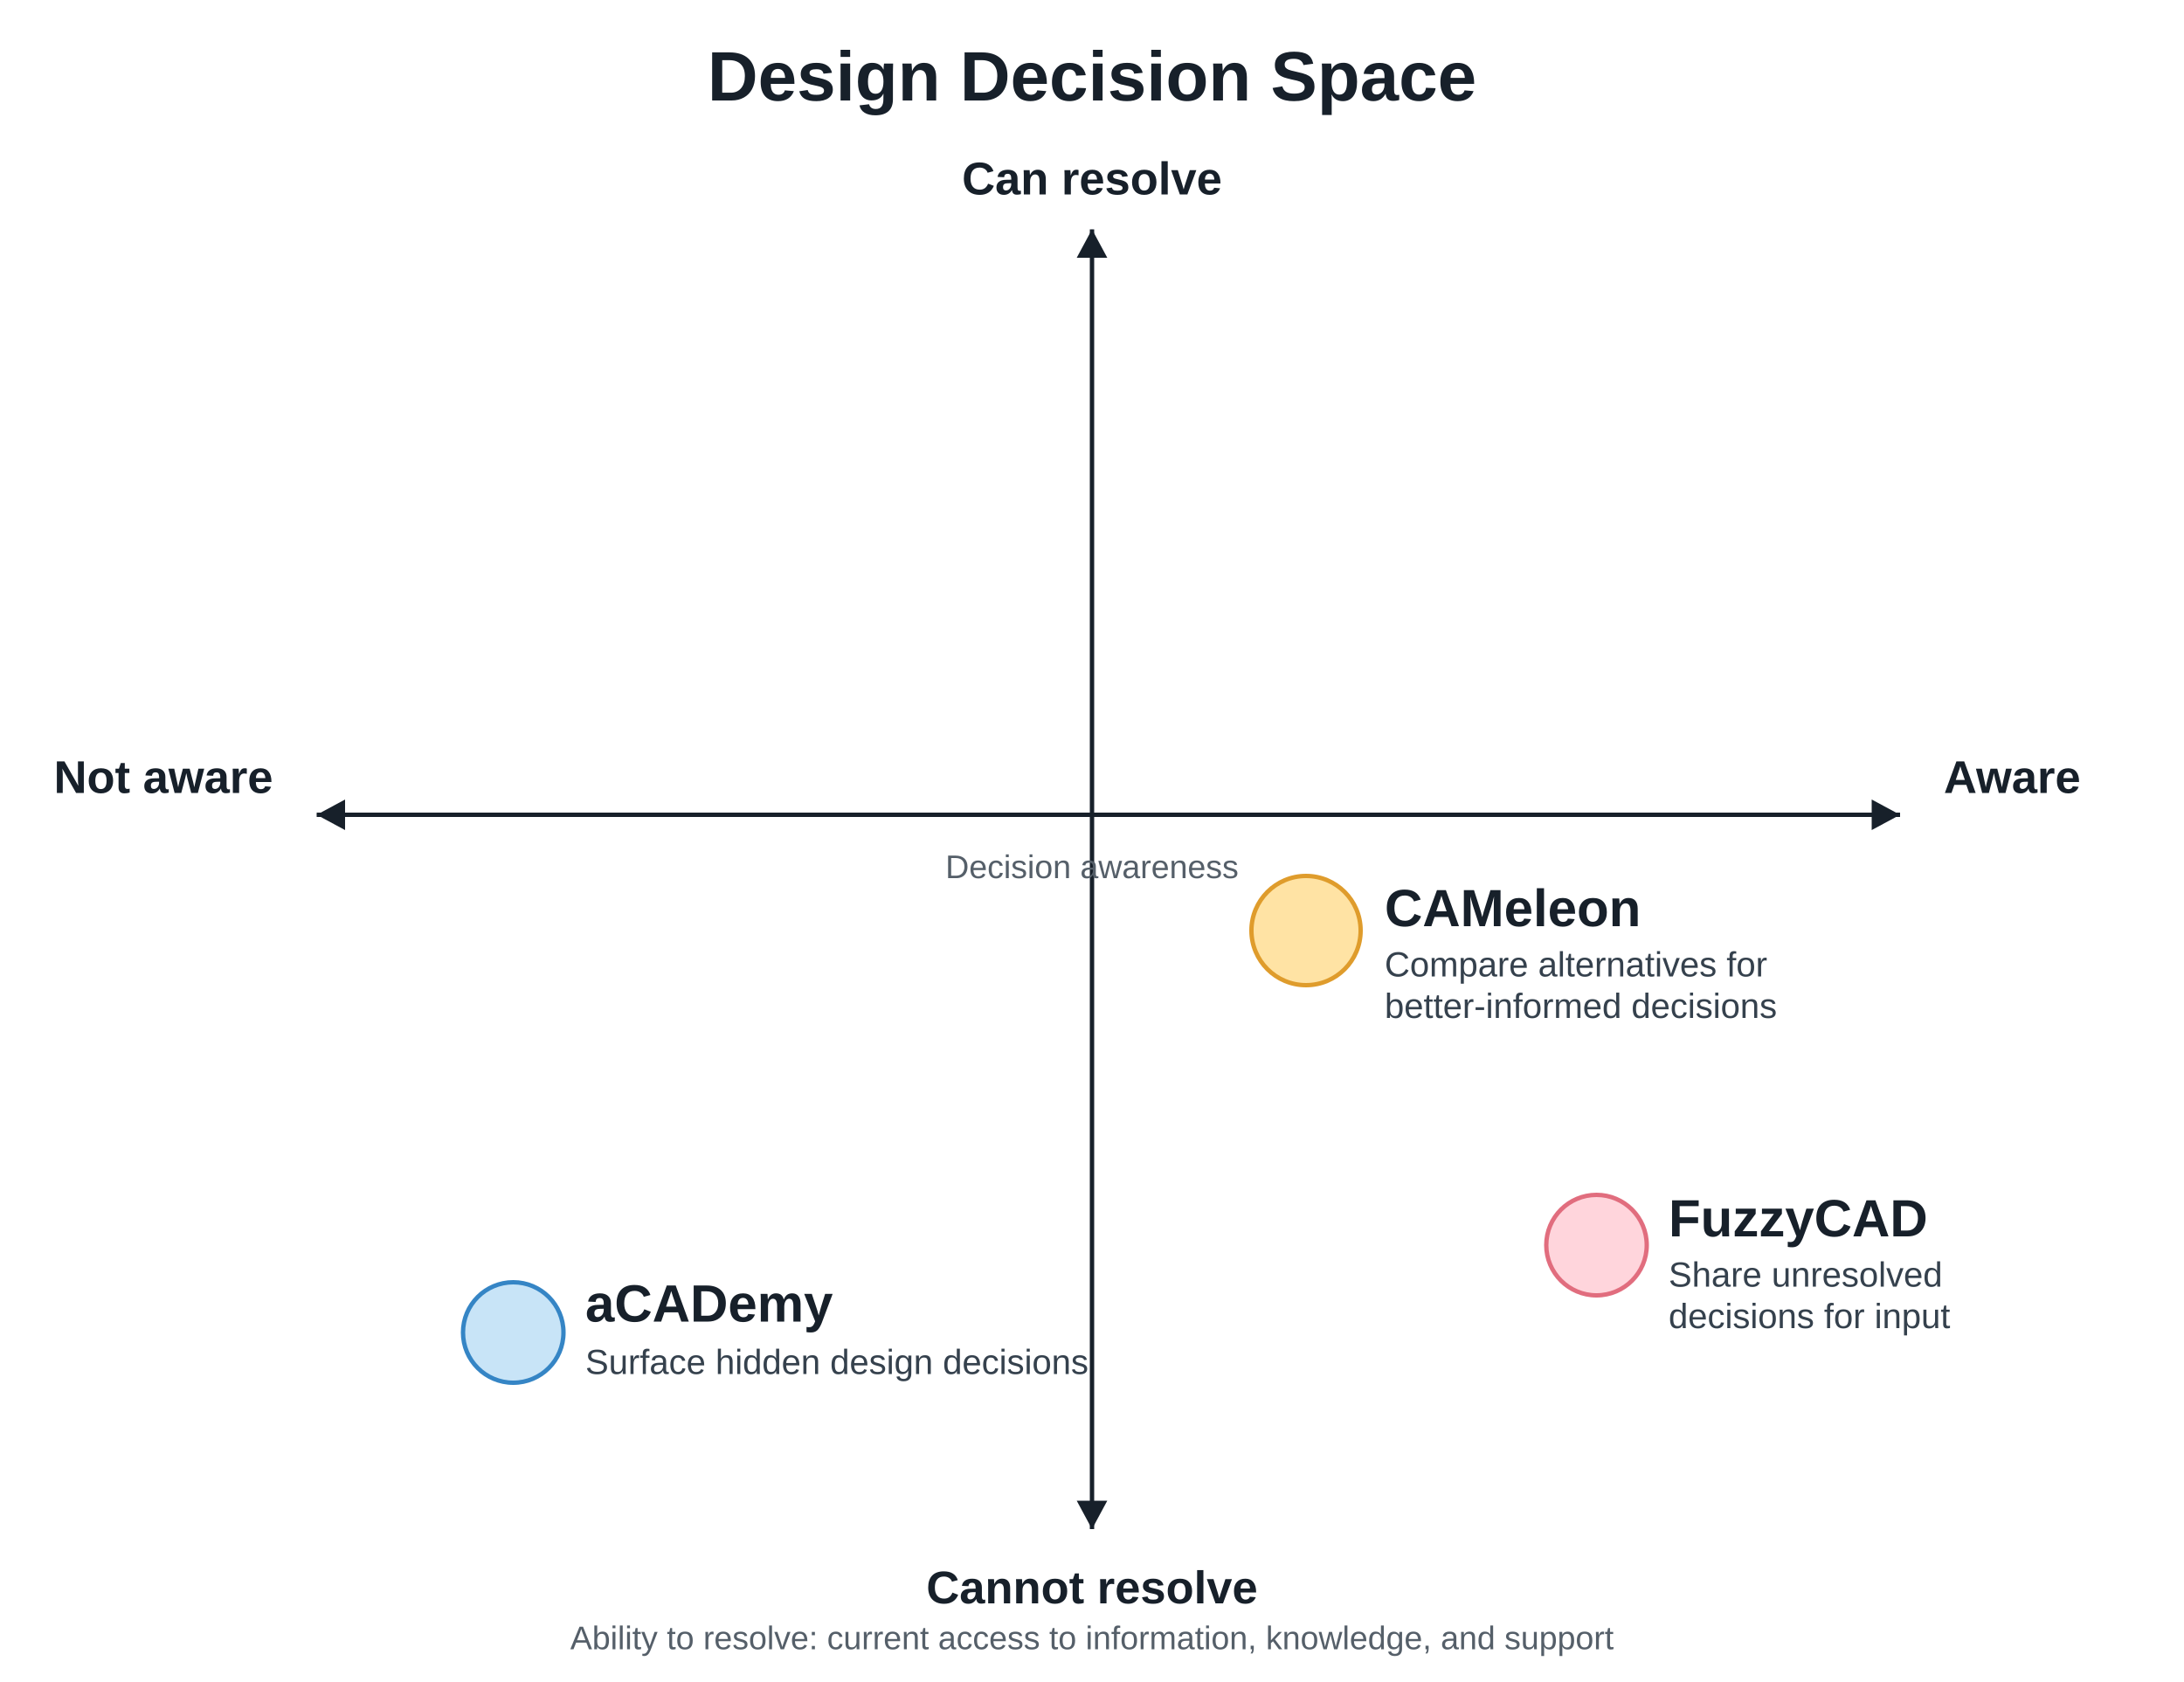
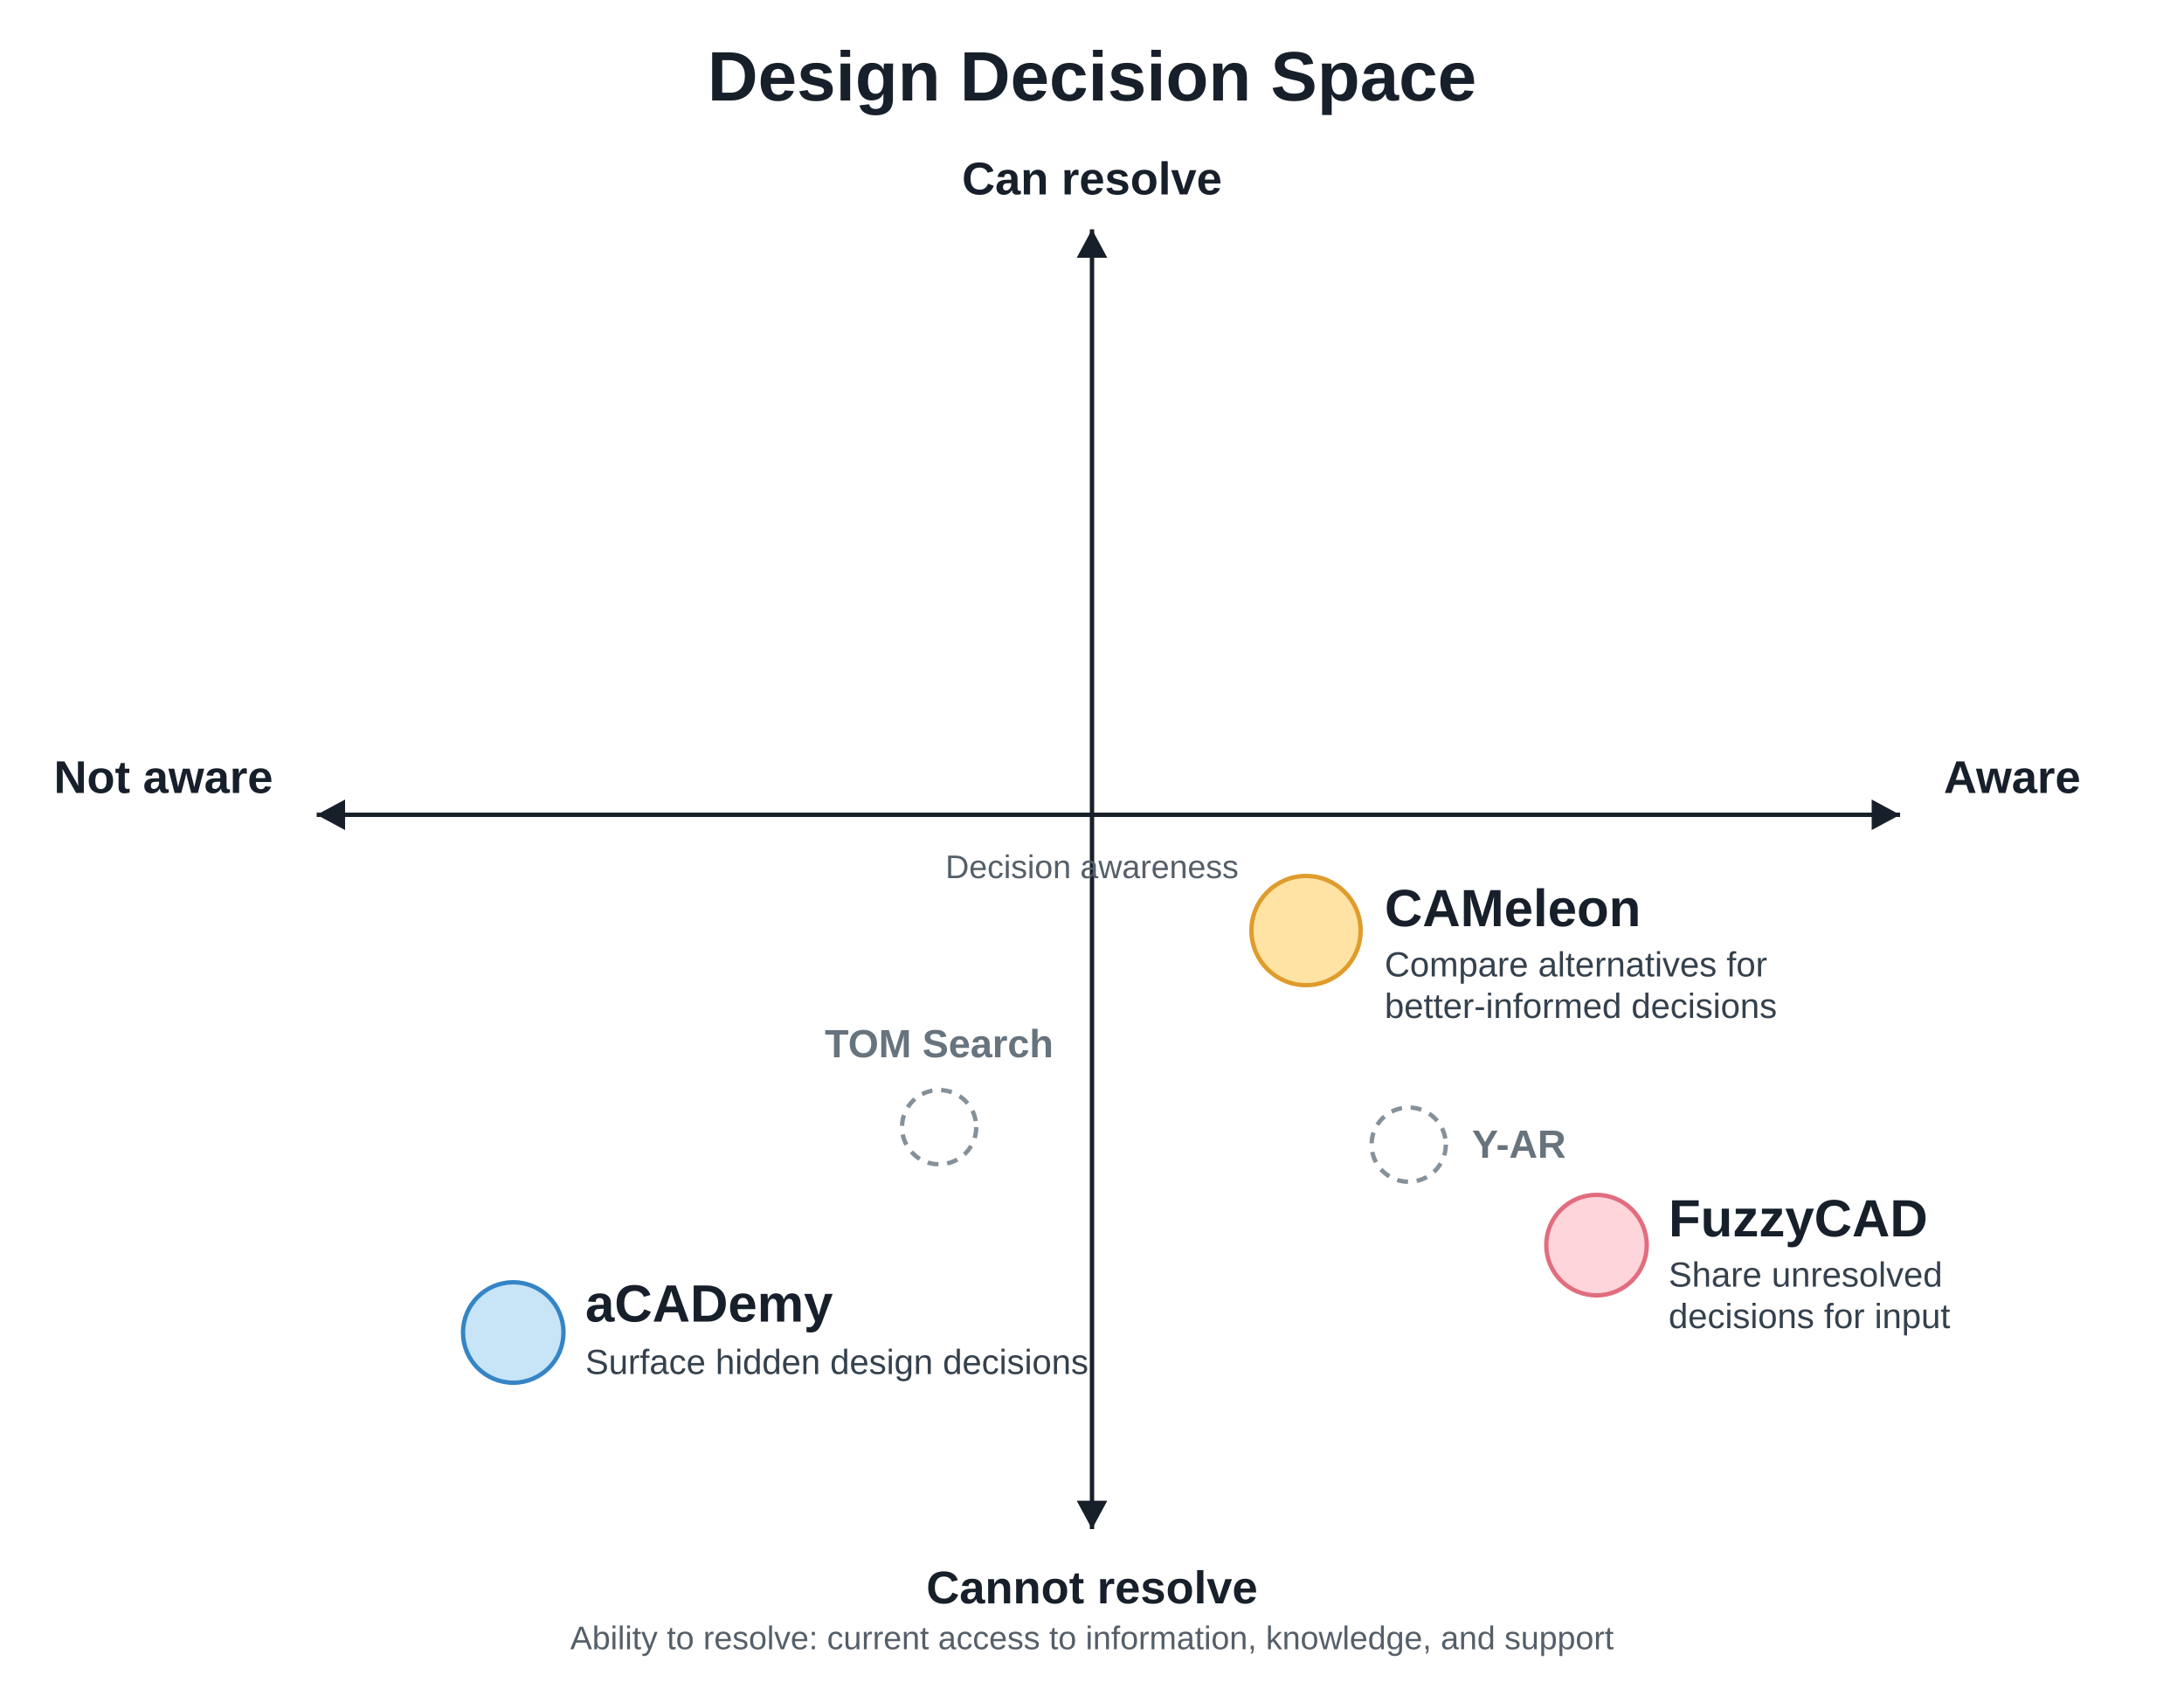
<svg xmlns="http://www.w3.org/2000/svg" viewBox="0 0 1000 770" role="img" aria-labelledby="title description">
  <rect width="1000" height="770" fill="#fff" />
  <g font-family="Arial, Helvetica, sans-serif" fill="#17202a">
    <text x="500" y="46" font-size="32" font-weight="700" text-anchor="middle">Design Decision Space</text>
    <g stroke="#17202a" stroke-width="2" fill="none">
      <path d="M145 373 H870 M500 105 V700" />
      <path d="M145 373 l13 -7 v14 z M870 373 l-13 -7 v14 z M500 105 l-7 13 h14 z M500 700 l-7 -13 h14 z" fill="#17202a" stroke="none" />
    </g>
    <g font-size="21" font-weight="700">
      <text x="500" y="89" text-anchor="middle">Can resolve</text>
      <text x="500" y="734" text-anchor="middle">Cannot resolve</text>
      <text x="125" y="363" text-anchor="end">Not aware</text>
      <text x="890" y="363">Aware</text>
    </g>
    <g font-size="15" fill="#555f69">
      <text x="500" y="755" text-anchor="middle">Ability to resolve: current access to information, knowledge, and support</text>
      <text x="500" y="402" text-anchor="middle">Decision awareness</text>
    </g>
    <circle cx="235" cy="610" r="23" fill="#c8e4f7" stroke="#3585c5" stroke-width="2" />
    <text x="268" y="605" font-size="24" font-weight="700">aCADemy</text>
    <text x="268" y="629" font-size="16" fill="#35414d">Surface hidden design decisions</text>
    <circle cx="598" cy="426" r="25" fill="#ffe3a4" stroke="#df9c2c" stroke-width="2" />
    <text x="634" y="424" font-size="24" font-weight="700">CAMeleon</text>
    <text x="634" y="447" font-size="16" fill="#35414d">Compare alternatives for</text>
    <text x="634" y="466" font-size="16" fill="#35414d">better-informed decisions</text>
    <circle cx="731" cy="570" r="23" fill="#ffd5dc" stroke="#e16d7e" stroke-width="2" />
    <text x="764" y="566" font-size="24" font-weight="700">FuzzyCAD</text>
    <text x="764" y="589" font-size="16" fill="#35414d">Share unresolved</text>
    <text x="764" y="608" font-size="16" fill="#35414d">decisions for input</text>
+     <g fill="none" stroke="#85919a" stroke-width="2" stroke-dasharray="5 4">
+       <circle cx="430" cy="516" r="17" />
+       <circle cx="645" cy="524" r="17" />
+     </g>
+     <g fill="#67737d" font-size="18" font-weight="600">
+       <text x="430" y="484" text-anchor="middle">TOM Search</text>
+       <text x="674" y="530">Y-AR</text>
+     </g>
  </g>
</svg>
